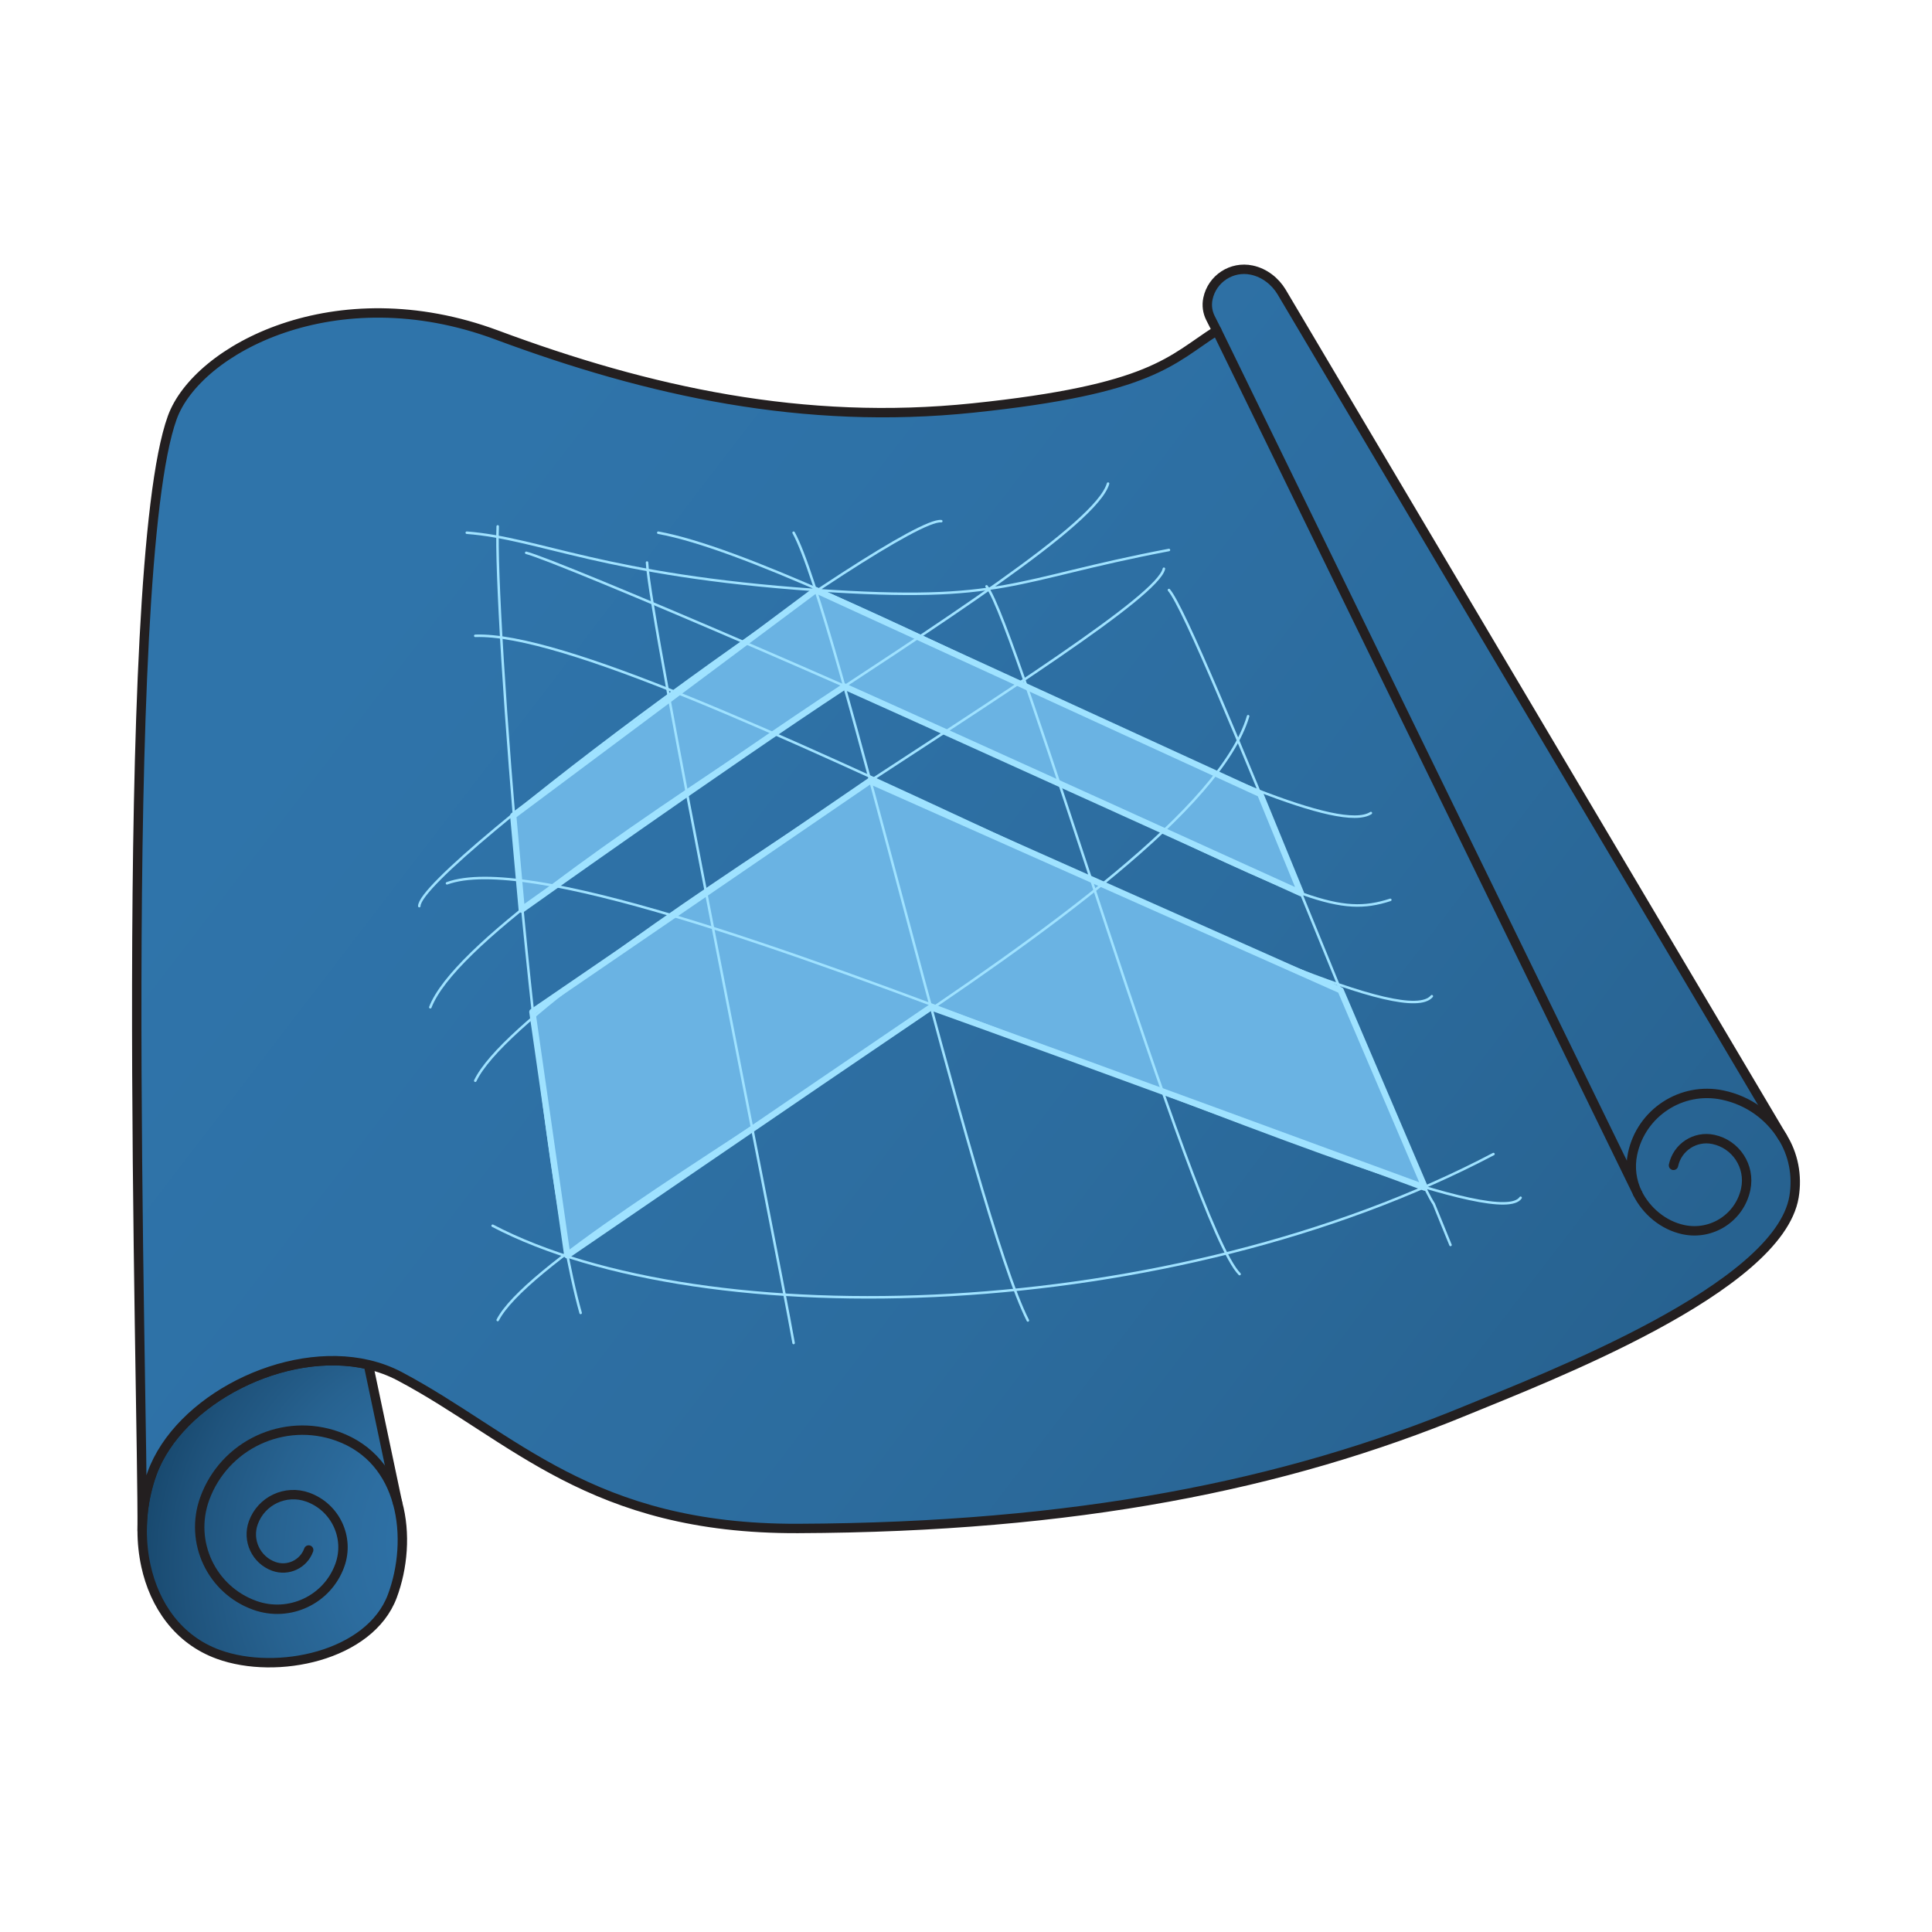
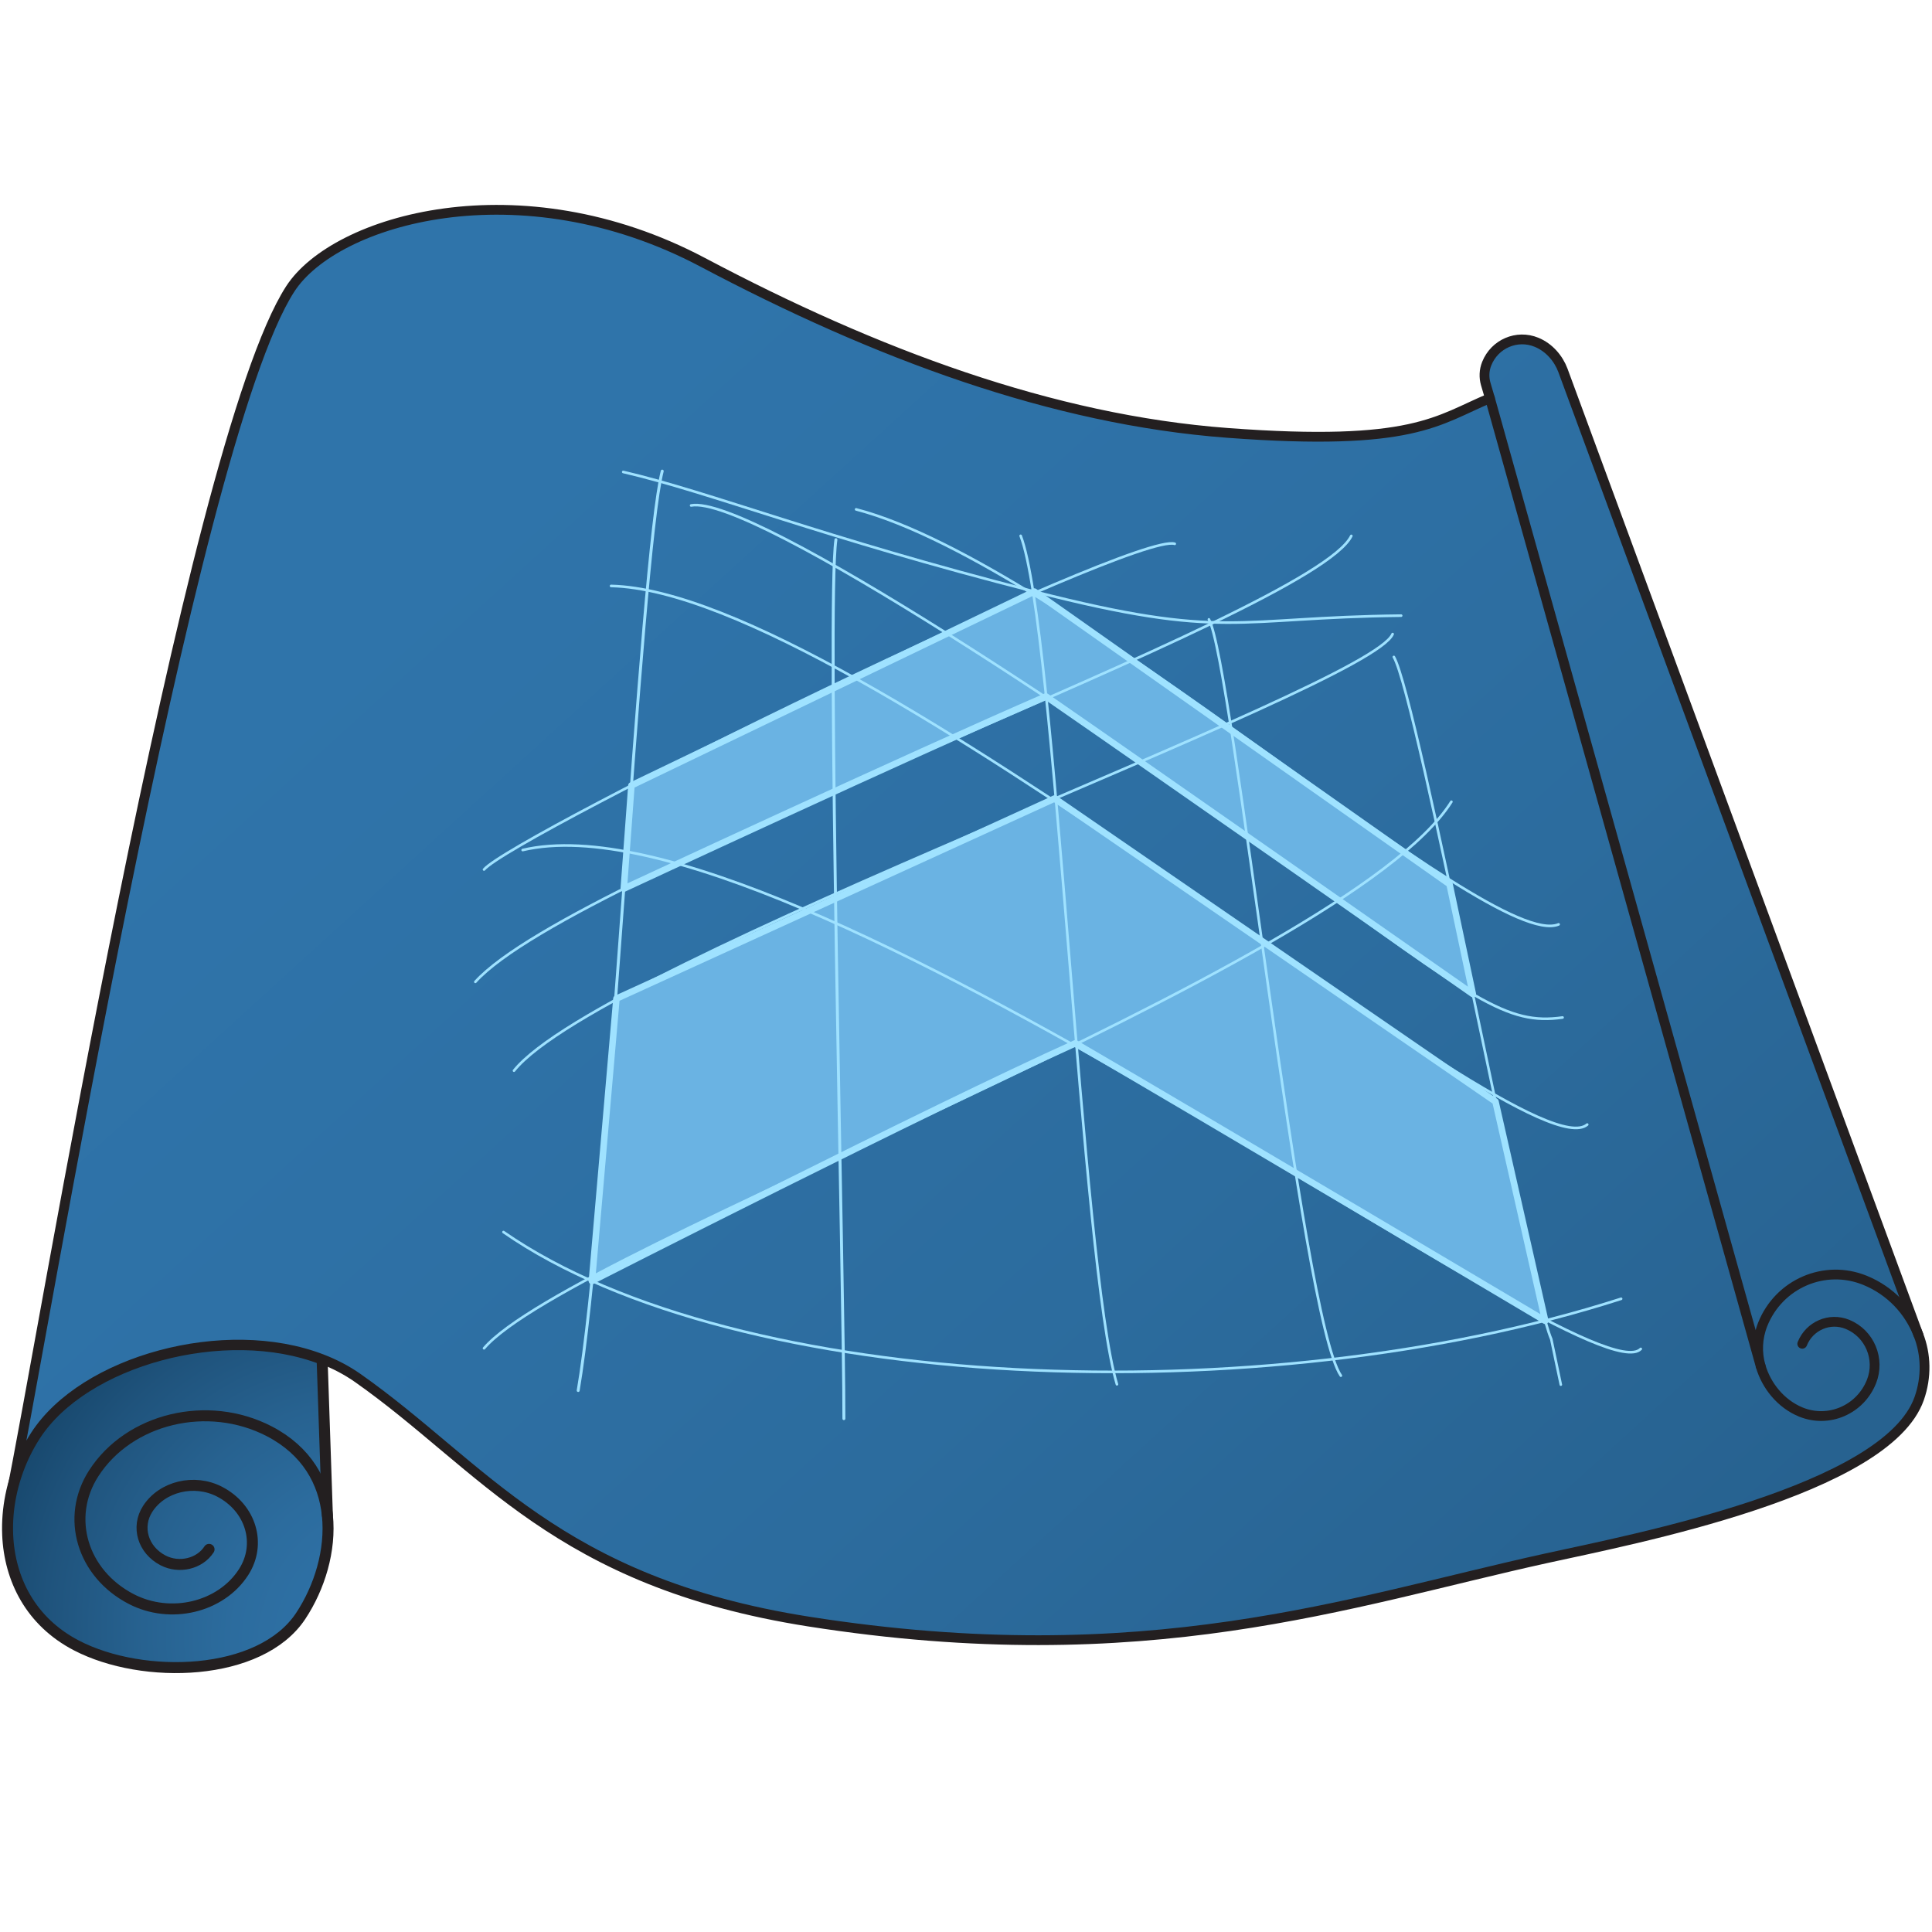
<svg xmlns="http://www.w3.org/2000/svg" version="1.1" id="Layer_1" x="0px" y="0px" width="1024px" height="1024px" viewBox="0 0 1024 1024" enable-background="new 0 0 1024 1024" xml:space="preserve">
-   <g id="Layer_2">
+   <g>
    <g>
-       <g>
-         <radialGradient id="SVGID_1_" cx="-11.328" cy="268.232" r="142.378" fx="58.73" fy="289.301" gradientTransform="matrix(1 0 0 -1.1769 214.3999 1149.749)" gradientUnits="userSpaceOnUse">
-           <stop offset="0.147" style="stop-color:#2F74AA" />
-           <stop offset="0.272" style="stop-color:#2E71A6" />
-           <stop offset="0.436" style="stop-color:#2C6C9E" />
-           <stop offset="0.623" style="stop-color:#276290" />
-           <stop offset="0.824" style="stop-color:#1F537C" />
-           <stop offset="1" style="stop-color:#144367" />
-         </radialGradient>
-         <path fill="url(#SVGID_1_)" stroke="#231F20" stroke-width="4.98" stroke-linecap="round" stroke-linejoin="round" stroke-miterlimit="10" d="     M207.918,846.032c-11.912,31.725-61.203,42.113-92.212,30.817c-21.271-7.729-33.813-26.075-38.374-46.942c0,0,0-0.01,0-0.02     c-1.324-6.064-1.981-12.34-1.981-18.634c0-6.765,0.756-13.557,2.25-20.121c0.788-3.445,1.773-6.821,2.959-10.107     c14.103-39.044,70.545-68.068,114.699-57.72l15.438,73.206C215.179,812.696,213.506,831.134,207.918,846.032z" />
-         <path fill="none" stroke="#231F20" stroke-width="4.98" stroke-linecap="round" stroke-linejoin="round" stroke-miterlimit="10" d="     M163.606,821.531c-2.71,7.499-10.986,11.385-18.497,8.676c-9.373-3.388-14.231-13.732-10.845-23.115     c4.231-11.725,17.171-17.79,28.894-13.557c14.65,5.299,22.239,21.463,16.951,36.114c-6.613,18.315-26.832,27.799-45.148,21.186     c-22.897-8.269-34.75-33.533-26.483-56.435c10.339-28.615,41.921-43.436,70.547-33.104c17.479,6.321,27.391,19.739,31.673,35.217     " />
-         <linearGradient id="SVGID_2_" gradientUnits="userSpaceOnUse" x1="-222.997" y1="930.355" x2="1086.734" y2="-74.636" gradientTransform="matrix(1 0 0 -1 214.3999 1116.099)">
-           <stop offset="0.147" style="stop-color:#2F74AA" />
-           <stop offset="0.272" style="stop-color:#2E71A6" />
-           <stop offset="0.436" style="stop-color:#2C6C9E" />
-           <stop offset="0.623" style="stop-color:#276290" />
-           <stop offset="0.824" style="stop-color:#1F537C" />
-           <stop offset="1" style="stop-color:#144367" />
-         </linearGradient>
-         <path fill="url(#SVGID_2_)" stroke="#231F20" stroke-width="4.98" stroke-linecap="round" stroke-linejoin="round" stroke-miterlimit="10" d="     M950.873,634.354c-8.155,48.704-131.938,95.966-173.713,113.185c-96.145,39.652-207.127,62.002-354.217,62.581     c-109.949,0.418-150.715-48.646-211.042-80.637c-5.249-2.778-10.837-4.821-16.644-6.177     c-44.154-10.35-100.598,18.676-114.699,57.72c-1.186,3.286-2.171,6.662-2.959,10.107c-1.494,6.564-2.25,13.356-2.25,20.121     c0.529-68.446-13.478-508.461,15.945-589.9c13.089-36.215,86.573-75.599,171.959-43.824     c80.694,30.029,162.728,48.046,252.397,38.713c95.314-9.919,104.738-25.378,129.279-41.015c0,0-3.299-6.543-3.396-6.732     c-1.516-3.05-2.063-6.594-1.307-10.188c2.221-10.6,12.619-17.383,23.207-15.151c6.852,1.437,12.508,6.047,15.824,11.556     l265.524,447.971C950.425,611.725,952.778,622.939,950.873,634.354z" />
-         <path fill="none" stroke="#231F20" stroke-width="4.98" stroke-linecap="round" stroke-linejoin="round" stroke-miterlimit="10" d="     M886.987,617.663c2.03-9.62,11.473-15.779,21.094-13.754c12.027,2.524,19.725,14.325,17.2,26.341     c-3.155,15.033-17.898,24.668-32.944,21.511c-10.846-2.274-19.813-10.054-24.385-19.272" />
-         <path fill="none" stroke="#231F20" stroke-width="4.98" stroke-linecap="round" stroke-linejoin="round" stroke-miterlimit="10" d="     M644.933,175.228l223.02,457.26c-3.103-6.255-4.204-13.561-2.659-20.92c4.584-21.792,25.95-35.729,47.729-31.159     c13.855,2.904,24.893,11.201,31.768,22.272" />
-       </g>
-       <path fill="#6AB3E3" stroke="#9FE2FF" stroke-width="3.32" stroke-linecap="round" stroke-linejoin="round" stroke-miterlimit="10" d="    M300.672,665.35l-18.509-129.034l178.916-122.429l249.478,110.976L755.245,629.5c0,0-195.04-71.765-261.862-95.628    C426.313,579.303,300.672,665.35,300.672,665.35z" />
-       <path fill="#6AB3E3" stroke="#9FE2FF" stroke-width="3.32" stroke-linecap="round" stroke-linejoin="round" stroke-miterlimit="10" d="    M276.524,482.104l-4.497-49.77l160.26-119.609l235.679,108.083l21.555,52.58c0,0-185.106-84.086-241.98-109.516    C384.229,405.499,276.524,482.104,276.524,482.104z" />
-       <g>
-         <path fill="none" stroke="#9FE2FF" stroke-width="1.33" stroke-linecap="round" stroke-linejoin="round" stroke-miterlimit="10" d="     M263.797,279c-1.993,42.496,19.385,329.902,43.953,416.888" />
-         <path fill="none" stroke="#9FE2FF" stroke-width="1.33" stroke-linecap="round" stroke-linejoin="round" stroke-miterlimit="10" d="     M342.941,298.15c1.329,30.543,67.064,353.912,77.688,413.672" />
-         <path fill="none" stroke="#9FE2FF" stroke-width="1.33" stroke-linecap="round" stroke-linejoin="round" stroke-miterlimit="10" d="     M420.629,282.349c22.576,40.505,95.616,361.746,124.168,417.521" />
-         <path fill="none" stroke="#9FE2FF" stroke-width="1.33" stroke-linecap="round" stroke-linejoin="round" stroke-miterlimit="10" d="     M522.887,310.767c15.935,19.256,108.896,339.302,134.128,364.535" />
-         <path fill="none" stroke="#9FE2FF" stroke-width="1.33" stroke-linecap="round" stroke-linejoin="round" stroke-miterlimit="10" d="     M619.565,312.726c15.803,18.438,123.072,299.383,140.369,325.392c0.145,0.219,8.736,21.551,8.865,21.731" />
-         <path fill="none" stroke="#9FE2FF" stroke-width="1.33" stroke-linecap="round" stroke-linejoin="round" stroke-miterlimit="10" d="     M263.797,699.643c28.187-54.553,368.711-222.662,397.734-320.049" />
-         <path fill="none" stroke="#9FE2FF" stroke-width="1.33" stroke-linecap="round" stroke-linejoin="round" stroke-miterlimit="10" d="     M805.956,634.836c-21.413,31.374-485.24-197.14-569.049-166.665" />
-         <path fill="none" stroke="#9FE2FF" stroke-width="1.33" stroke-linecap="round" stroke-linejoin="round" stroke-miterlimit="10" d="     M228.071,533.871c24.899-64.587,346.979-234.893,359.224-277.554" />
-         <path fill="none" stroke="#9FE2FF" stroke-width="1.33" stroke-linecap="round" stroke-linejoin="round" stroke-miterlimit="10" d="     M251.897,572.809c27.896-58.298,358.5-242.31,365.001-271.366" />
-         <path fill="none" stroke="#9FE2FF" stroke-width="1.33" stroke-linecap="round" stroke-linejoin="round" stroke-miterlimit="10" d="     M736.897,476.94c-27.254,8.888-46.039-0.497-149.604-49.922C485.656,378.513,295.854,297.286,278.897,293" />
-         <path fill="none" stroke="#9FE2FF" stroke-width="1.33" stroke-linecap="round" stroke-linejoin="round" stroke-miterlimit="10" d="     M758.897,528c-26.5,32-416.226-194.363-507-191" />
-         <path fill="none" stroke="#9FE2FF" stroke-width="1.33" stroke-linecap="round" stroke-linejoin="round" stroke-miterlimit="10" d="     M726.593,430.932c-32.41,20.735-291.027-132.781-377.694-148.583" />
-         <path fill="none" stroke="#9FE2FF" stroke-width="1.33" stroke-linecap="round" stroke-linejoin="round" stroke-miterlimit="10" d="     M261.104,649.668c112.347,58.764,360.145,51.64,530.461-38" />
-         <path fill="none" stroke="#9FE2FF" stroke-width="1.33" stroke-linecap="round" stroke-linejoin="round" stroke-miterlimit="10" d="     M247.397,282.349c39.046,2.988,72.285,22.591,184.89,30.377c101.046,6.984,103.278-5.227,187.278-21.227" />
-         <path fill="none" stroke="#9FE2FF" stroke-width="1.33" stroke-linecap="round" stroke-linejoin="round" stroke-miterlimit="10" d="     M498.897,276.24C477.403,273.608,222.231,460,222.231,480.269" />
-       </g>
+       <radialGradient id="SVGID_1_" cx="-170.3" cy="698.124" r="141.262" fx="-100.791" fy="719.027" gradientTransform="matrix(1.2256 0.197 -0.2588 1.2923 545.4364 -26.0861)" gradientUnits="userSpaceOnUse">
+         <stop offset="0.147" style="stop-color:#2F74AA" />
+         <stop offset="0.272" style="stop-color:#2E71A6" />
+         <stop offset="0.436" style="stop-color:#2C6C9E" />
+         <stop offset="0.623" style="stop-color:#276290" />
+         <stop offset="0.824" style="stop-color:#1F537C" />
+         <stop offset="1" style="stop-color:#144367" />
+       </radialGradient>
+       <path fill="url(#SVGID_1_)" stroke="#231F20" stroke-width="5.824" stroke-linecap="round" stroke-linejoin="round" stroke-miterlimit="10" d="    M159.342,856.558c-21.408,32.238-83.612,33.919-118.854,15.554c-24.182-12.58-35.429-35.02-36.423-58.647    c0,0,0.001-0.012,0.004-0.021c-0.287-6.867,0.282-13.83,1.655-20.687c1.477-7.372,3.878-14.625,7.127-21.484    c1.71-3.6,3.645-7.085,5.802-10.435c25.669-39.781,100.635-60.37,152.069-40.465l2.799,82.776    C175.442,821.658,169.386,841.422,159.342,856.558z" />
+       <path fill="none" stroke="#231F20" stroke-width="5.824" stroke-linecap="round" stroke-linejoin="round" stroke-miterlimit="10" d="    M110.801,821.204c-4.929,7.641-15.84,10.255-24.384,5.836c-10.66-5.522-14.309-17.742-8.144-27.303    c7.704-11.948,24.761-16.026,38.093-9.123c16.657,8.639,22.358,27.732,12.731,42.662c-12.037,18.66-38.69,25.04-59.522,14.255    c-26.04-13.485-34.939-43.327-19.891-66.664c18.814-29.153,60.453-39.126,93.008-22.274c19.876,10.302,29.001,26.86,30.831,44.559    " />
+       <linearGradient id="SVGID_2_" gradientUnits="userSpaceOnUse" x1="-440.135" y1="-0.35" x2="984.708" y2="1092.971" gradientTransform="matrix(0.9843 0.1766 -0.1766 0.9843 488.1713 173.6744)">
+         <stop offset="0.147" style="stop-color:#2F74AA" />
+         <stop offset="0.272" style="stop-color:#2E71A6" />
+         <stop offset="0.436" style="stop-color:#2C6C9E" />
+         <stop offset="0.623" style="stop-color:#276290" />
+         <stop offset="0.824" style="stop-color:#1F537C" />
+         <stop offset="1" style="stop-color:#144367" />
+       </linearGradient>
+       <path fill="url(#SVGID_2_)" stroke="#231F20" stroke-width="5.184" stroke-linecap="round" stroke-linejoin="round" stroke-miterlimit="10" d="    M1017.207,741.272c-17.193,48.729-151.789,74.571-197.445,84.604c-105.086,23.107-212.127,61.71-391.116,33.59    c-133.79-21.036-172.657-82.462-239.035-129.108c-5.777-4.053-12.126-7.373-18.892-9.984    c-51.435-19.907-126.403,0.685-152.068,40.466c-2.159,3.35-4.094,6.835-5.804,10.434c-3.247,6.859-5.648,14.112-7.124,21.484    c15.576-74.47,94.542-556.61,148.087-639.586c23.818-36.897,121.766-65.444,218.664-14.135    c91.573,48.491,185.207,83.439,278.163,90.407c98.807,7.407,111.223-6.794,139.055-18.382c0,0-2.164-7.359-2.229-7.573    c-0.986-3.426-0.896-7.183,0.529-10.75c4.195-10.523,16.014-15.596,26.385-11.333c6.709,2.75,11.621,8.552,13.99,14.848    l188.424,511.226C1020.885,717.847,1021.231,729.85,1017.207,741.272z" />
+       <path fill="none" stroke="#231F20" stroke-width="5.184" stroke-linecap="round" stroke-linejoin="round" stroke-miterlimit="10" d="    M955.239,712.232c3.824-9.548,14.559-14.153,23.98-10.283c11.777,4.83,17.457,18.428,12.693,30.354    c-5.957,14.922-22.717,22.133-37.455,16.095c-10.621-4.355-18.324-14.04-21.295-24.394" />
+       <path fill="none" stroke="#231F20" stroke-width="5.184" stroke-linecap="round" stroke-linejoin="round" stroke-miterlimit="10" d="    M789.694,211.061l143.469,512.943c-2.016-7.028-1.799-14.767,1.113-22.073c8.646-21.63,32.932-32.05,54.264-23.308    c13.566,5.561,23.289,16.161,28.262,28.853" />
+     </g>
+     <path fill="#6AB3E3" stroke="#9FE2FF" stroke-width="3.456" stroke-linecap="round" stroke-linejoin="round" stroke-miterlimit="10" d="   M313.725,678.969l12.996-149.684l232.295-106.07l233.623,160.643l26.371,116.204c0,0-185.381-110.121-249.027-147.104   C493.435,587.408,313.725,678.969,313.725,678.969z" />
+     <path fill="#6AB3E3" stroke="#9FE2FF" stroke-width="3.456" stroke-linecap="round" stroke-linejoin="round" stroke-miterlimit="10" d="   M330.616,471.01l4.055-54.714l213.515-102.759l220.109,155.105l12.332,58.226c0,0-173.021-120.992-226.253-157.75   C482.341,400.339,330.616,471.01,330.616,471.01z" />
+     <g>
+       <path fill="none" stroke="#9FE2FF" stroke-width="1.555" stroke-linecap="round" stroke-linejoin="round" stroke-miterlimit="10" d="    M350.998,249.695c-11.694,45.911-28.836,395.78-44.549,487.303" />
+       <path fill="none" stroke="#9FE2FF" stroke-width="1.555" stroke-linecap="round" stroke-linejoin="round" stroke-miterlimit="10" d="    M443.06,286.031c-5.046,33.536,4.338,398.698,4.219,465.885" />
+       <path fill="none" stroke="#9FE2FF" stroke-width="1.384" stroke-linecap="round" stroke-linejoin="round" stroke-miterlimit="10" d="    M540.978,284.002c18.613,48.543,32.146,386.883,51.021,449.699" />
+       <path fill="none" stroke="#9FE2FF" stroke-width="1.384" stroke-linecap="round" stroke-linejoin="round" stroke-miterlimit="10" d="    M640.744,328.284c12.701,22.813,48.869,370.145,69.939,400.843" />
+       <path fill="none" stroke="#9FE2FF" stroke-width="1.384" stroke-linecap="round" stroke-linejoin="round" stroke-miterlimit="10" d="    M738.772,348.198c12.715,21.943,70.584,331.592,83.436,361.622c0.107,0.254,4.957,23.847,5.055,24.057" />
+       <path fill="none" stroke="#9FE2FF" stroke-width="1.384" stroke-linecap="round" stroke-linejoin="round" stroke-miterlimit="10" d="    M256.544,714.618c46.178-53.925,457.091-201.212,512.726-289.679" />
+       <path fill="none" stroke="#9FE2FF" stroke-width="1.384" stroke-linecap="round" stroke-linejoin="round" stroke-miterlimit="10" d="    M869.641,714.953C842.123,743.35,418.8,416.992,277.027,450.544" />
+       <path fill="none" stroke="#9FE2FF" stroke-width="1.384" stroke-linecap="round" stroke-linejoin="round" stroke-miterlimit="10" d="    M251.949,520.396c53.809-59.541,444.031-194.619,464.281-236.357" />
+       <path fill="none" stroke="#9FE2FF" stroke-width="1.384" stroke-linecap="round" stroke-linejoin="round" stroke-miterlimit="10" d="    M272.427,567.476c46.642-58.063,453.771-202.643,465.692-231.413" />
+       <path fill="none" stroke="#9FE2FF" stroke-width="1.384" stroke-linecap="round" stroke-linejoin="round" stroke-miterlimit="10" d="    M828.192,539.3c-29.355,4.124-46.76-9.032-143.129-79.181c-94.578-68.844-286.769-198.227-318.756-192.217" />
+       <path fill="none" stroke="#9FE2FF" stroke-width="1.384" stroke-linecap="round" stroke-linejoin="round" stroke-miterlimit="10" d="    M841.258,596.039c-32.807,28.104-387.504-282.502-517.384-285.478" />
+       <path fill="none" stroke="#9FE2FF" stroke-width="1.384" stroke-linecap="round" stroke-linejoin="round" stroke-miterlimit="10" d="    M826.108,489.935c-36.768,15.39-260.828-190.84-372.354-219.954" />
+       <path fill="none" stroke="#9FE2FF" stroke-width="1.384" stroke-linecap="round" stroke-linejoin="round" stroke-miterlimit="10" d="    M266.856,653.015c123.792,85.985,402.681,96.319,592.373,35.372" />
+       <path fill="none" stroke="#9FE2FF" stroke-width="1.384" stroke-linecap="round" stroke-linejoin="round" stroke-miterlimit="10" d="    M330.326,250.14c46.829,10.887,104.688,34.527,217.859,63.398c101.557,25.904,106.059,13.722,194.459,12.763" />
+       <path fill="none" stroke="#9FE2FF" stroke-width="1.384" stroke-linecap="round" stroke-linejoin="round" stroke-miterlimit="10" d="    M622.637,288.23c-21.398-6.693-350.21,154.438-366.093,172.625" />
    </g>
  </g>
</svg>
